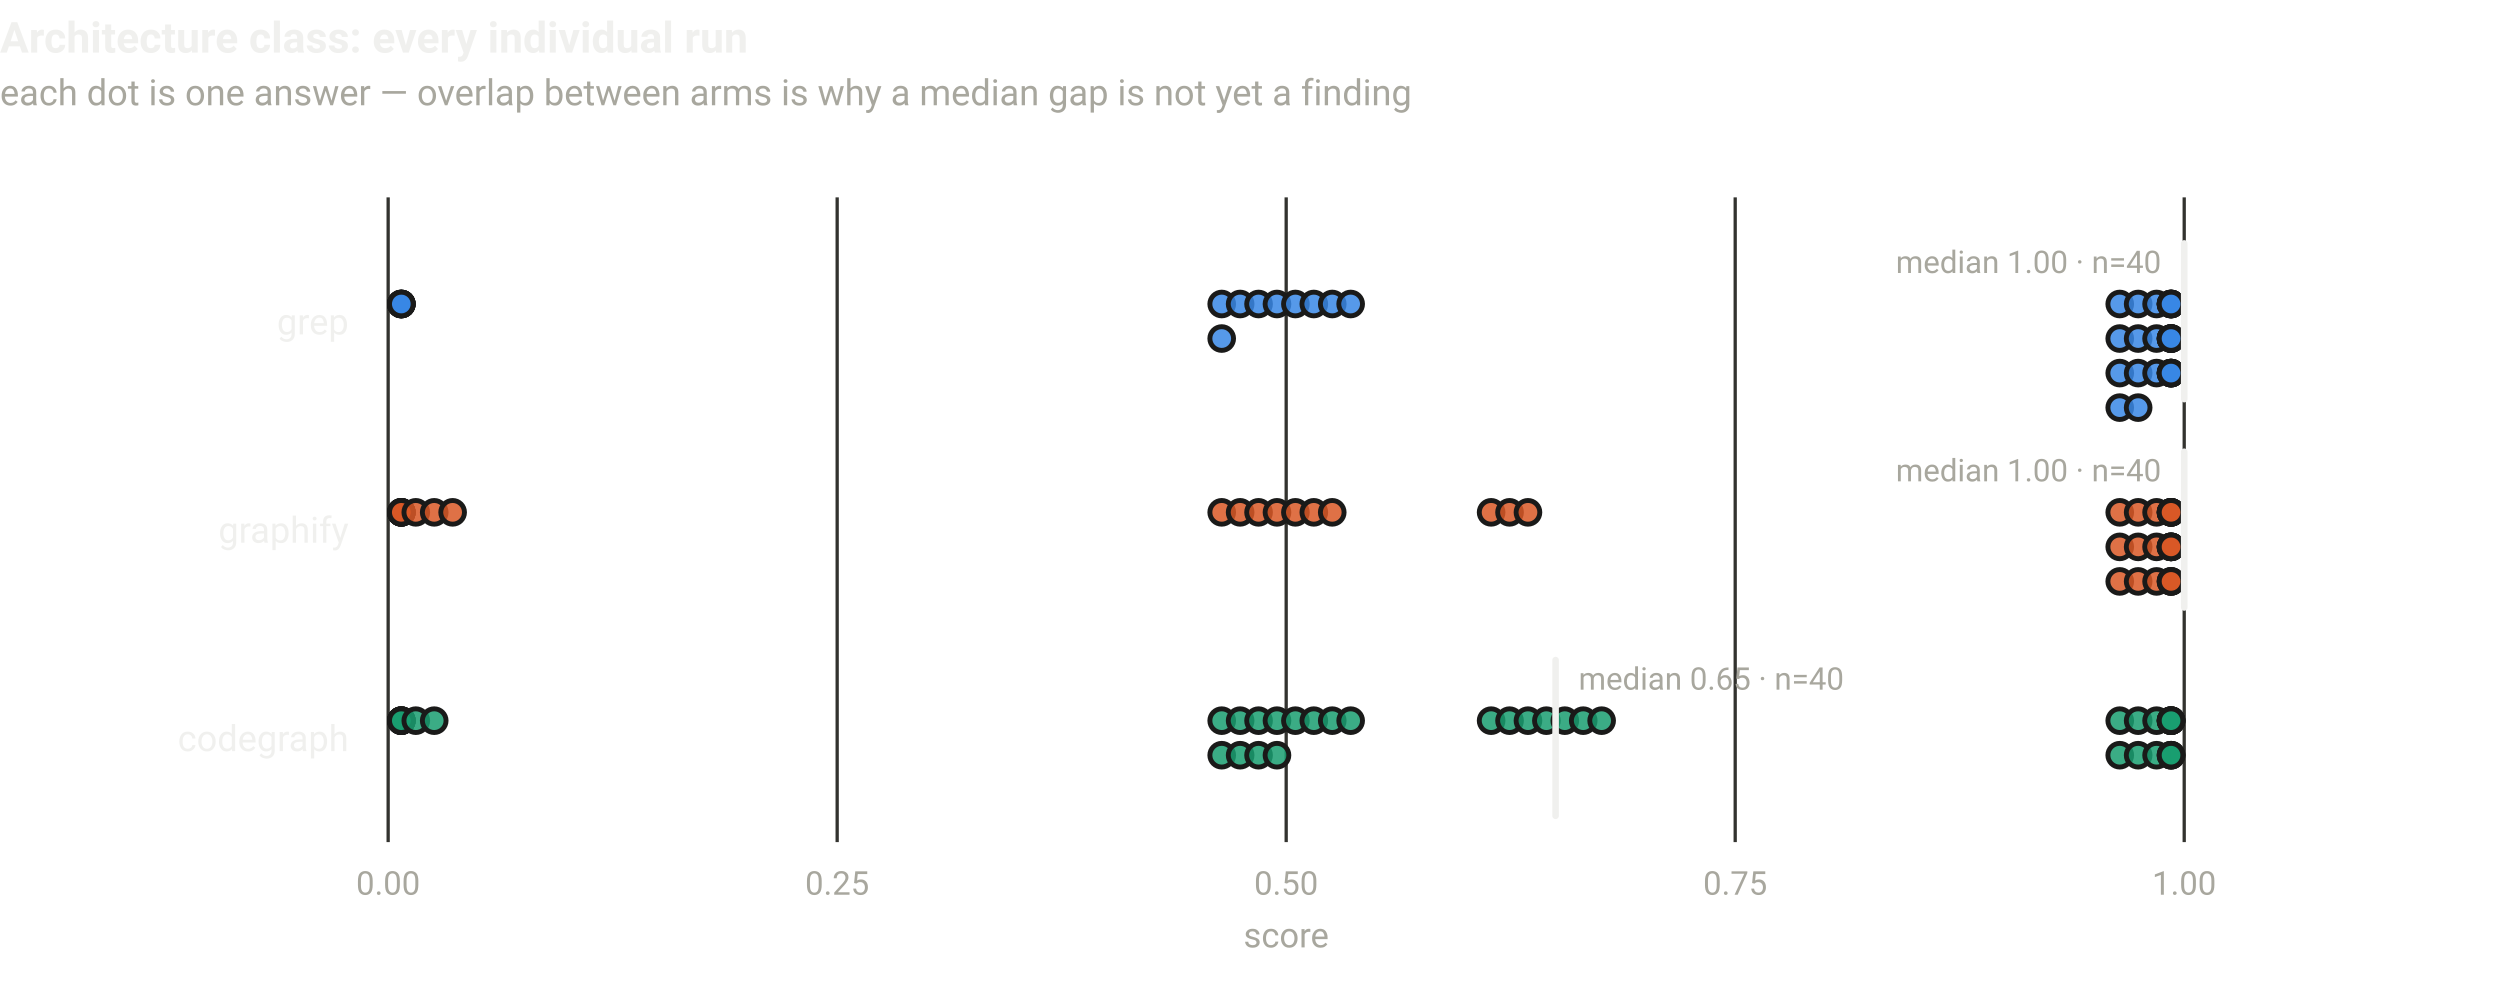
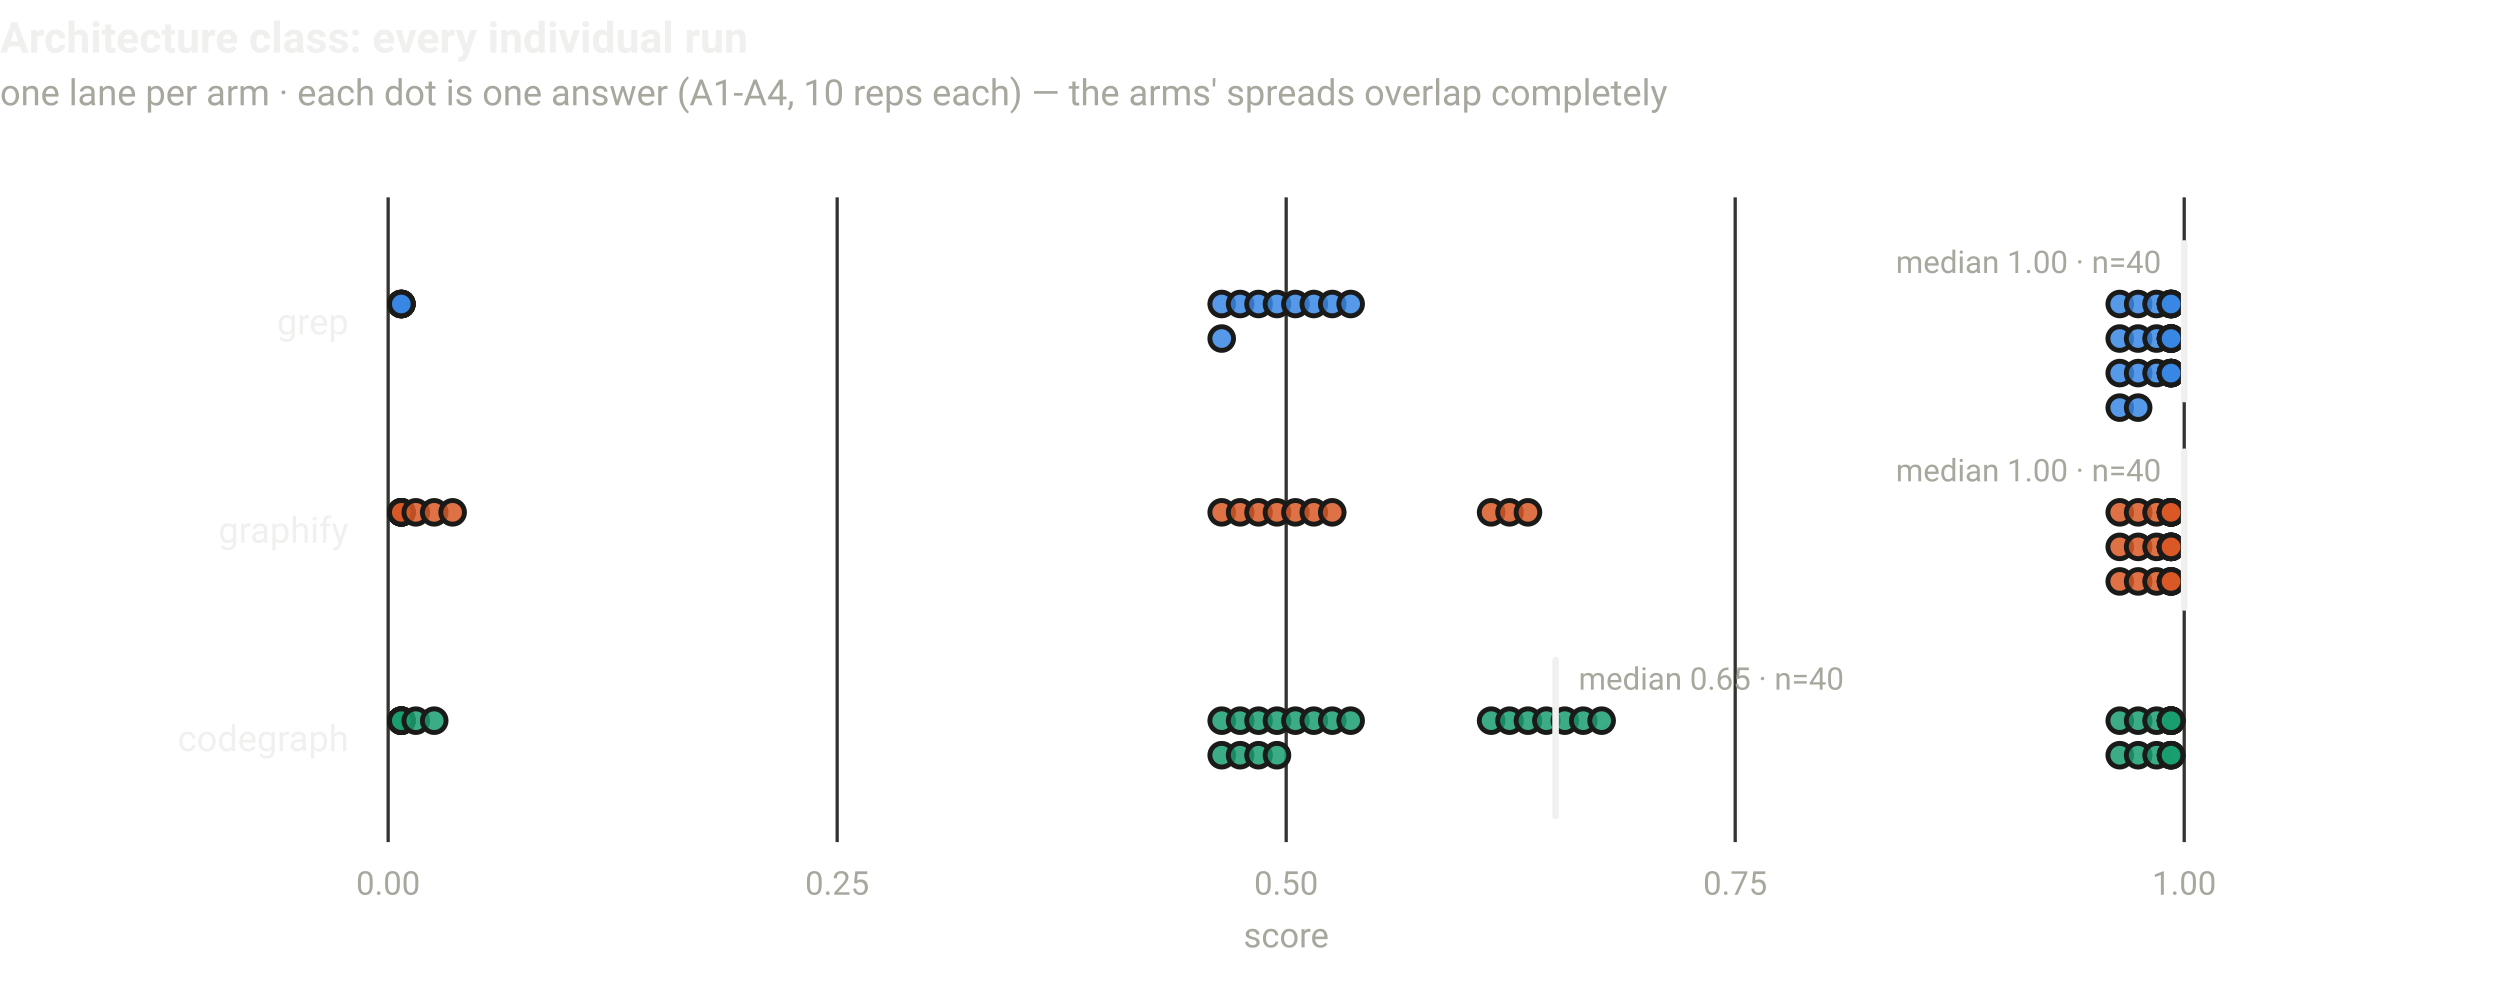
<svg xmlns="http://www.w3.org/2000/svg" width="760" height="300" viewBox="0 0 760 300" font-family="system-ui,-apple-system,Segoe UI,Roboto,sans-serif" role="img">
  <text x="0" y="16" font-size="13" font-weight="600" fill="#f0f0ee">Architecture class: every individual run</text>
-   <text x="0" y="32" font-size="11" fill="#a8a79e">each dot is one answer — overlap between arms is why a median gap is not yet a finding</text>
+   <text x="0" y="32" font-size="11" fill="#a8a79e">one lane per arm · each dot is one answer (A1-A4, 10 reps each) — the arms' spreads overlap completely</text>
  <line x1="118" y1="60" x2="118" y2="256" stroke="#33332f" stroke-width="1" />
  <text x="118" y="272" font-size="10" fill="#a8a79e" text-anchor="middle">0.00</text>
  <line x1="254.5" y1="60" x2="254.5" y2="256" stroke="#33332f" stroke-width="1" />
  <text x="254.5" y="272" font-size="10" fill="#a8a79e" text-anchor="middle">0.25</text>
  <line x1="391" y1="60" x2="391" y2="256" stroke="#33332f" stroke-width="1" />
  <text x="391" y="272" font-size="10" fill="#a8a79e" text-anchor="middle">0.50</text>
  <line x1="527.5" y1="60" x2="527.5" y2="256" stroke="#33332f" stroke-width="1" />
  <text x="527.5" y="272" font-size="10" fill="#a8a79e" text-anchor="middle">0.75</text>
  <line x1="664" y1="60" x2="664" y2="256" stroke="#33332f" stroke-width="1" />
  <text x="664" y="272" font-size="10" fill="#a8a79e" text-anchor="middle">1.00</text>
  <text x="391" y="288" font-size="10.5" fill="#a8a79e" text-anchor="middle">score</text>
  <text x="106" y="101.667" font-size="11" fill="#f0f0ee" text-anchor="end">grep</text>
  <circle cx="644.4" cy="92.417" r="3.6" fill="#3987e5" fill-opacity="0.85" stroke="#1a1a19" stroke-width="1.5" />
  <circle cx="650" cy="92.417" r="3.6" fill="#3987e5" fill-opacity="0.85" stroke="#1a1a19" stroke-width="1.5" />
  <circle cx="655.6" cy="92.417" r="3.6" fill="#3987e5" fill-opacity="0.85" stroke="#1a1a19" stroke-width="1.5" />
  <circle cx="660" cy="92.417" r="3.6" fill="#3987e5" fill-opacity="0.85" stroke="#1a1a19" stroke-width="1.5" />
  <circle cx="660" cy="92.417" r="3.6" fill="#3987e5" fill-opacity="0.85" stroke="#1a1a19" stroke-width="1.5" />
  <circle cx="660" cy="92.417" r="3.6" fill="#3987e5" fill-opacity="0.85" stroke="#1a1a19" stroke-width="1.5" />
  <circle cx="660" cy="92.417" r="3.6" fill="#3987e5" fill-opacity="0.85" stroke="#1a1a19" stroke-width="1.5" />
  <circle cx="371.4" cy="92.417" r="3.6" fill="#3987e5" fill-opacity="0.85" stroke="#1a1a19" stroke-width="1.5" />
  <circle cx="660" cy="92.417" r="3.6" fill="#3987e5" fill-opacity="0.85" stroke="#1a1a19" stroke-width="1.5" />
  <circle cx="122" cy="92.417" r="3.6" fill="#3987e5" fill-opacity="0.85" stroke="#1a1a19" stroke-width="1.5" />
  <circle cx="122" cy="92.417" r="3.6" fill="#3987e5" fill-opacity="0.85" stroke="#1a1a19" stroke-width="1.5" />
  <circle cx="122" cy="92.417" r="3.6" fill="#3987e5" fill-opacity="0.85" stroke="#1a1a19" stroke-width="1.5" />
  <circle cx="644.4" cy="102.917" r="3.6" fill="#3987e5" fill-opacity="0.85" stroke="#1a1a19" stroke-width="1.5" />
  <circle cx="650" cy="102.917" r="3.6" fill="#3987e5" fill-opacity="0.85" stroke="#1a1a19" stroke-width="1.5" />
  <circle cx="655.6" cy="102.917" r="3.6" fill="#3987e5" fill-opacity="0.85" stroke="#1a1a19" stroke-width="1.5" />
  <circle cx="660" cy="102.917" r="3.6" fill="#3987e5" fill-opacity="0.85" stroke="#1a1a19" stroke-width="1.5" />
  <circle cx="660" cy="102.917" r="3.6" fill="#3987e5" fill-opacity="0.85" stroke="#1a1a19" stroke-width="1.5" />
  <circle cx="660" cy="102.917" r="3.6" fill="#3987e5" fill-opacity="0.85" stroke="#1a1a19" stroke-width="1.5" />
  <circle cx="660" cy="102.917" r="3.6" fill="#3987e5" fill-opacity="0.85" stroke="#1a1a19" stroke-width="1.5" />
  <circle cx="660" cy="102.917" r="3.6" fill="#3987e5" fill-opacity="0.85" stroke="#1a1a19" stroke-width="1.5" />
  <circle cx="644.4" cy="113.417" r="3.6" fill="#3987e5" fill-opacity="0.85" stroke="#1a1a19" stroke-width="1.5" />
  <circle cx="650" cy="113.417" r="3.6" fill="#3987e5" fill-opacity="0.85" stroke="#1a1a19" stroke-width="1.5" />
  <circle cx="655.6" cy="113.417" r="3.6" fill="#3987e5" fill-opacity="0.85" stroke="#1a1a19" stroke-width="1.5" />
  <circle cx="660" cy="113.417" r="3.6" fill="#3987e5" fill-opacity="0.85" stroke="#1a1a19" stroke-width="1.5" />
  <circle cx="660" cy="113.417" r="3.6" fill="#3987e5" fill-opacity="0.85" stroke="#1a1a19" stroke-width="1.5" />
  <circle cx="660" cy="113.417" r="3.6" fill="#3987e5" fill-opacity="0.85" stroke="#1a1a19" stroke-width="1.5" />
  <circle cx="377" cy="92.417" r="3.6" fill="#3987e5" fill-opacity="0.85" stroke="#1a1a19" stroke-width="1.5" />
  <circle cx="382.6" cy="92.417" r="3.6" fill="#3987e5" fill-opacity="0.85" stroke="#1a1a19" stroke-width="1.5" />
  <circle cx="388.2" cy="92.417" r="3.6" fill="#3987e5" fill-opacity="0.85" stroke="#1a1a19" stroke-width="1.5" />
  <circle cx="660" cy="113.417" r="3.6" fill="#3987e5" fill-opacity="0.85" stroke="#1a1a19" stroke-width="1.5" />
  <circle cx="660" cy="113.417" r="3.6" fill="#3987e5" fill-opacity="0.85" stroke="#1a1a19" stroke-width="1.5" />
  <circle cx="393.8" cy="92.417" r="3.6" fill="#3987e5" fill-opacity="0.85" stroke="#1a1a19" stroke-width="1.5" />
  <circle cx="399.4" cy="92.417" r="3.6" fill="#3987e5" fill-opacity="0.85" stroke="#1a1a19" stroke-width="1.5" />
  <circle cx="122" cy="92.417" r="3.6" fill="#3987e5" fill-opacity="0.85" stroke="#1a1a19" stroke-width="1.5" />
  <circle cx="405" cy="92.417" r="3.6" fill="#3987e5" fill-opacity="0.85" stroke="#1a1a19" stroke-width="1.5" />
  <circle cx="644.4" cy="123.917" r="3.6" fill="#3987e5" fill-opacity="0.85" stroke="#1a1a19" stroke-width="1.5" />
  <circle cx="410.6" cy="92.417" r="3.6" fill="#3987e5" fill-opacity="0.85" stroke="#1a1a19" stroke-width="1.5" />
  <circle cx="122" cy="92.417" r="3.6" fill="#3987e5" fill-opacity="0.85" stroke="#1a1a19" stroke-width="1.5" />
  <circle cx="650" cy="123.917" r="3.6" fill="#3987e5" fill-opacity="0.85" stroke="#1a1a19" stroke-width="1.5" />
  <circle cx="371.4" cy="102.917" r="3.6" fill="#3987e5" fill-opacity="0.85" stroke="#1a1a19" stroke-width="1.5" />
  <line x1="664" y1="74" x2="664" y2="121.333" stroke="#f0f0ee" stroke-width="2" stroke-linecap="round" />
  <text x="657" y="83" font-size="9.5" fill="#a8a79e" text-anchor="end">median 1.00 · n=40</text>
  <text x="106" y="165" font-size="11" fill="#f0f0ee" text-anchor="end">graphify</text>
  <circle cx="644.4" cy="155.75" r="3.6" fill="#d95926" fill-opacity="0.85" stroke="#1a1a19" stroke-width="1.5" />
  <circle cx="650" cy="155.75" r="3.6" fill="#d95926" fill-opacity="0.85" stroke="#1a1a19" stroke-width="1.5" />
  <circle cx="655.6" cy="155.75" r="3.6" fill="#d95926" fill-opacity="0.85" stroke="#1a1a19" stroke-width="1.5" />
  <circle cx="660" cy="155.75" r="3.6" fill="#d95926" fill-opacity="0.85" stroke="#1a1a19" stroke-width="1.5" />
  <circle cx="660" cy="155.75" r="3.6" fill="#d95926" fill-opacity="0.85" stroke="#1a1a19" stroke-width="1.5" />
  <circle cx="660" cy="155.75" r="3.6" fill="#d95926" fill-opacity="0.85" stroke="#1a1a19" stroke-width="1.5" />
  <circle cx="371.4" cy="155.75" r="3.6" fill="#d95926" fill-opacity="0.85" stroke="#1a1a19" stroke-width="1.5" />
  <circle cx="377" cy="155.75" r="3.6" fill="#d95926" fill-opacity="0.85" stroke="#1a1a19" stroke-width="1.5" />
  <circle cx="382.6" cy="155.75" r="3.6" fill="#d95926" fill-opacity="0.85" stroke="#1a1a19" stroke-width="1.5" />
  <circle cx="388.2" cy="155.75" r="3.6" fill="#d95926" fill-opacity="0.85" stroke="#1a1a19" stroke-width="1.5" />
  <circle cx="122" cy="155.75" r="3.6" fill="#d95926" fill-opacity="0.85" stroke="#1a1a19" stroke-width="1.5" />
  <circle cx="122" cy="155.75" r="3.6" fill="#d95926" fill-opacity="0.85" stroke="#1a1a19" stroke-width="1.5" />
  <circle cx="453.3" cy="155.75" r="3.6" fill="#d95926" fill-opacity="0.85" stroke="#1a1a19" stroke-width="1.5" />
  <circle cx="660" cy="155.75" r="3.6" fill="#d95926" fill-opacity="0.85" stroke="#1a1a19" stroke-width="1.5" />
  <circle cx="660" cy="155.75" r="3.6" fill="#d95926" fill-opacity="0.85" stroke="#1a1a19" stroke-width="1.5" />
  <circle cx="644.4" cy="166.25" r="3.6" fill="#d95926" fill-opacity="0.85" stroke="#1a1a19" stroke-width="1.5" />
  <circle cx="458.9" cy="155.75" r="3.6" fill="#d95926" fill-opacity="0.85" stroke="#1a1a19" stroke-width="1.5" />
  <circle cx="650" cy="166.25" r="3.6" fill="#d95926" fill-opacity="0.85" stroke="#1a1a19" stroke-width="1.5" />
  <circle cx="464.5" cy="155.75" r="3.6" fill="#d95926" fill-opacity="0.85" stroke="#1a1a19" stroke-width="1.5" />
  <circle cx="655.6" cy="166.25" r="3.6" fill="#d95926" fill-opacity="0.85" stroke="#1a1a19" stroke-width="1.5" />
  <circle cx="660" cy="166.25" r="3.6" fill="#d95926" fill-opacity="0.85" stroke="#1a1a19" stroke-width="1.5" />
  <circle cx="660" cy="166.25" r="3.6" fill="#d95926" fill-opacity="0.85" stroke="#1a1a19" stroke-width="1.5" />
  <circle cx="660" cy="166.25" r="3.6" fill="#d95926" fill-opacity="0.85" stroke="#1a1a19" stroke-width="1.5" />
  <circle cx="660" cy="166.25" r="3.6" fill="#d95926" fill-opacity="0.85" stroke="#1a1a19" stroke-width="1.5" />
  <circle cx="660" cy="166.25" r="3.6" fill="#d95926" fill-opacity="0.85" stroke="#1a1a19" stroke-width="1.5" />
  <circle cx="644.4" cy="176.75" r="3.6" fill="#d95926" fill-opacity="0.85" stroke="#1a1a19" stroke-width="1.5" />
  <circle cx="650" cy="176.75" r="3.6" fill="#d95926" fill-opacity="0.85" stroke="#1a1a19" stroke-width="1.5" />
  <circle cx="655.6" cy="176.75" r="3.6" fill="#d95926" fill-opacity="0.85" stroke="#1a1a19" stroke-width="1.5" />
  <circle cx="660" cy="176.75" r="3.6" fill="#d95926" fill-opacity="0.85" stroke="#1a1a19" stroke-width="1.5" />
  <circle cx="393.8" cy="155.75" r="3.6" fill="#d95926" fill-opacity="0.85" stroke="#1a1a19" stroke-width="1.5" />
  <circle cx="660" cy="176.75" r="3.6" fill="#d95926" fill-opacity="0.85" stroke="#1a1a19" stroke-width="1.5" />
  <circle cx="660" cy="176.75" r="3.6" fill="#d95926" fill-opacity="0.85" stroke="#1a1a19" stroke-width="1.5" />
  <circle cx="399.4" cy="155.75" r="3.6" fill="#d95926" fill-opacity="0.85" stroke="#1a1a19" stroke-width="1.5" />
  <circle cx="405" cy="155.75" r="3.6" fill="#d95926" fill-opacity="0.85" stroke="#1a1a19" stroke-width="1.5" />
  <circle cx="122" cy="155.75" r="3.6" fill="#d95926" fill-opacity="0.85" stroke="#1a1a19" stroke-width="1.5" />
  <circle cx="122" cy="155.75" r="3.6" fill="#d95926" fill-opacity="0.85" stroke="#1a1a19" stroke-width="1.5" />
  <circle cx="122" cy="155.75" r="3.6" fill="#d95926" fill-opacity="0.85" stroke="#1a1a19" stroke-width="1.5" />
  <circle cx="126.4" cy="155.75" r="3.6" fill="#d95926" fill-opacity="0.85" stroke="#1a1a19" stroke-width="1.5" />
  <circle cx="132" cy="155.75" r="3.6" fill="#d95926" fill-opacity="0.85" stroke="#1a1a19" stroke-width="1.5" />
  <circle cx="137.6" cy="155.75" r="3.6" fill="#d95926" fill-opacity="0.85" stroke="#1a1a19" stroke-width="1.5" />
  <line x1="664" y1="137.333" x2="664" y2="184.667" stroke="#f0f0ee" stroke-width="2" stroke-linecap="round" />
  <text x="657" y="146.333" font-size="9.5" fill="#a8a79e" text-anchor="end">median 1.00 · n=40</text>
  <text x="106" y="228.333" font-size="11" fill="#f0f0ee" text-anchor="end">codegraph</text>
  <circle cx="453.3" cy="219.083" r="3.6" fill="#199e70" fill-opacity="0.85" stroke="#1a1a19" stroke-width="1.5" />
  <circle cx="644.4" cy="219.083" r="3.6" fill="#199e70" fill-opacity="0.85" stroke="#1a1a19" stroke-width="1.5" />
  <circle cx="650" cy="219.083" r="3.6" fill="#199e70" fill-opacity="0.85" stroke="#1a1a19" stroke-width="1.5" />
  <circle cx="371.4" cy="219.083" r="3.6" fill="#199e70" fill-opacity="0.85" stroke="#1a1a19" stroke-width="1.5" />
  <circle cx="655.6" cy="219.083" r="3.6" fill="#199e70" fill-opacity="0.85" stroke="#1a1a19" stroke-width="1.5" />
  <circle cx="660" cy="219.083" r="3.6" fill="#199e70" fill-opacity="0.85" stroke="#1a1a19" stroke-width="1.5" />
  <circle cx="377" cy="219.083" r="3.6" fill="#199e70" fill-opacity="0.85" stroke="#1a1a19" stroke-width="1.5" />
  <circle cx="382.6" cy="219.083" r="3.6" fill="#199e70" fill-opacity="0.85" stroke="#1a1a19" stroke-width="1.5" />
  <circle cx="388.2" cy="219.083" r="3.6" fill="#199e70" fill-opacity="0.85" stroke="#1a1a19" stroke-width="1.5" />
  <circle cx="122" cy="219.083" r="3.6" fill="#199e70" fill-opacity="0.85" stroke="#1a1a19" stroke-width="1.5" />
  <circle cx="122" cy="219.083" r="3.6" fill="#199e70" fill-opacity="0.85" stroke="#1a1a19" stroke-width="1.5" />
  <circle cx="122" cy="219.083" r="3.6" fill="#199e70" fill-opacity="0.85" stroke="#1a1a19" stroke-width="1.5" />
  <circle cx="458.9" cy="219.083" r="3.6" fill="#199e70" fill-opacity="0.85" stroke="#1a1a19" stroke-width="1.5" />
  <circle cx="660" cy="219.083" r="3.6" fill="#199e70" fill-opacity="0.85" stroke="#1a1a19" stroke-width="1.5" />
  <circle cx="464.5" cy="219.083" r="3.6" fill="#199e70" fill-opacity="0.85" stroke="#1a1a19" stroke-width="1.5" />
  <circle cx="470.1" cy="219.083" r="3.6" fill="#199e70" fill-opacity="0.85" stroke="#1a1a19" stroke-width="1.5" />
  <circle cx="660" cy="219.083" r="3.6" fill="#199e70" fill-opacity="0.85" stroke="#1a1a19" stroke-width="1.5" />
  <circle cx="475.7" cy="219.083" r="3.6" fill="#199e70" fill-opacity="0.85" stroke="#1a1a19" stroke-width="1.5" />
  <circle cx="481.3" cy="219.083" r="3.6" fill="#199e70" fill-opacity="0.85" stroke="#1a1a19" stroke-width="1.5" />
  <circle cx="393.8" cy="219.083" r="3.6" fill="#199e70" fill-opacity="0.85" stroke="#1a1a19" stroke-width="1.5" />
  <circle cx="660" cy="219.083" r="3.6" fill="#199e70" fill-opacity="0.85" stroke="#1a1a19" stroke-width="1.5" />
  <circle cx="399.4" cy="219.083" r="3.6" fill="#199e70" fill-opacity="0.85" stroke="#1a1a19" stroke-width="1.5" />
  <circle cx="660" cy="219.083" r="3.6" fill="#199e70" fill-opacity="0.85" stroke="#1a1a19" stroke-width="1.5" />
  <circle cx="486.9" cy="219.083" r="3.6" fill="#199e70" fill-opacity="0.85" stroke="#1a1a19" stroke-width="1.5" />
  <circle cx="644.4" cy="229.583" r="3.6" fill="#199e70" fill-opacity="0.85" stroke="#1a1a19" stroke-width="1.5" />
  <circle cx="405" cy="219.083" r="3.6" fill="#199e70" fill-opacity="0.85" stroke="#1a1a19" stroke-width="1.5" />
  <circle cx="650" cy="229.583" r="3.6" fill="#199e70" fill-opacity="0.85" stroke="#1a1a19" stroke-width="1.5" />
  <circle cx="655.6" cy="229.583" r="3.6" fill="#199e70" fill-opacity="0.85" stroke="#1a1a19" stroke-width="1.5" />
  <circle cx="410.6" cy="219.083" r="3.6" fill="#199e70" fill-opacity="0.85" stroke="#1a1a19" stroke-width="1.5" />
  <circle cx="660" cy="229.583" r="3.6" fill="#199e70" fill-opacity="0.85" stroke="#1a1a19" stroke-width="1.5" />
  <circle cx="660" cy="229.583" r="3.6" fill="#199e70" fill-opacity="0.85" stroke="#1a1a19" stroke-width="1.5" />
  <circle cx="660" cy="229.583" r="3.6" fill="#199e70" fill-opacity="0.85" stroke="#1a1a19" stroke-width="1.5" />
  <circle cx="371.4" cy="229.583" r="3.6" fill="#199e70" fill-opacity="0.85" stroke="#1a1a19" stroke-width="1.5" />
  <circle cx="122" cy="219.083" r="3.6" fill="#199e70" fill-opacity="0.85" stroke="#1a1a19" stroke-width="1.5" />
  <circle cx="122" cy="219.083" r="3.6" fill="#199e70" fill-opacity="0.85" stroke="#1a1a19" stroke-width="1.5" />
  <circle cx="377" cy="229.583" r="3.6" fill="#199e70" fill-opacity="0.85" stroke="#1a1a19" stroke-width="1.5" />
  <circle cx="126.4" cy="219.083" r="3.6" fill="#199e70" fill-opacity="0.85" stroke="#1a1a19" stroke-width="1.5" />
  <circle cx="382.6" cy="229.583" r="3.6" fill="#199e70" fill-opacity="0.85" stroke="#1a1a19" stroke-width="1.5" />
  <circle cx="132" cy="219.083" r="3.6" fill="#199e70" fill-opacity="0.85" stroke="#1a1a19" stroke-width="1.5" />
  <circle cx="388.2" cy="229.583" r="3.6" fill="#199e70" fill-opacity="0.85" stroke="#1a1a19" stroke-width="1.5" />
  <line x1="472.9" y1="200.667" x2="472.9" y2="248" stroke="#f0f0ee" stroke-width="2" stroke-linecap="round" />
  <text x="479.9" y="209.667" font-size="9.5" fill="#a8a79e" text-anchor="start">median 0.65 · n=40</text>
</svg>
